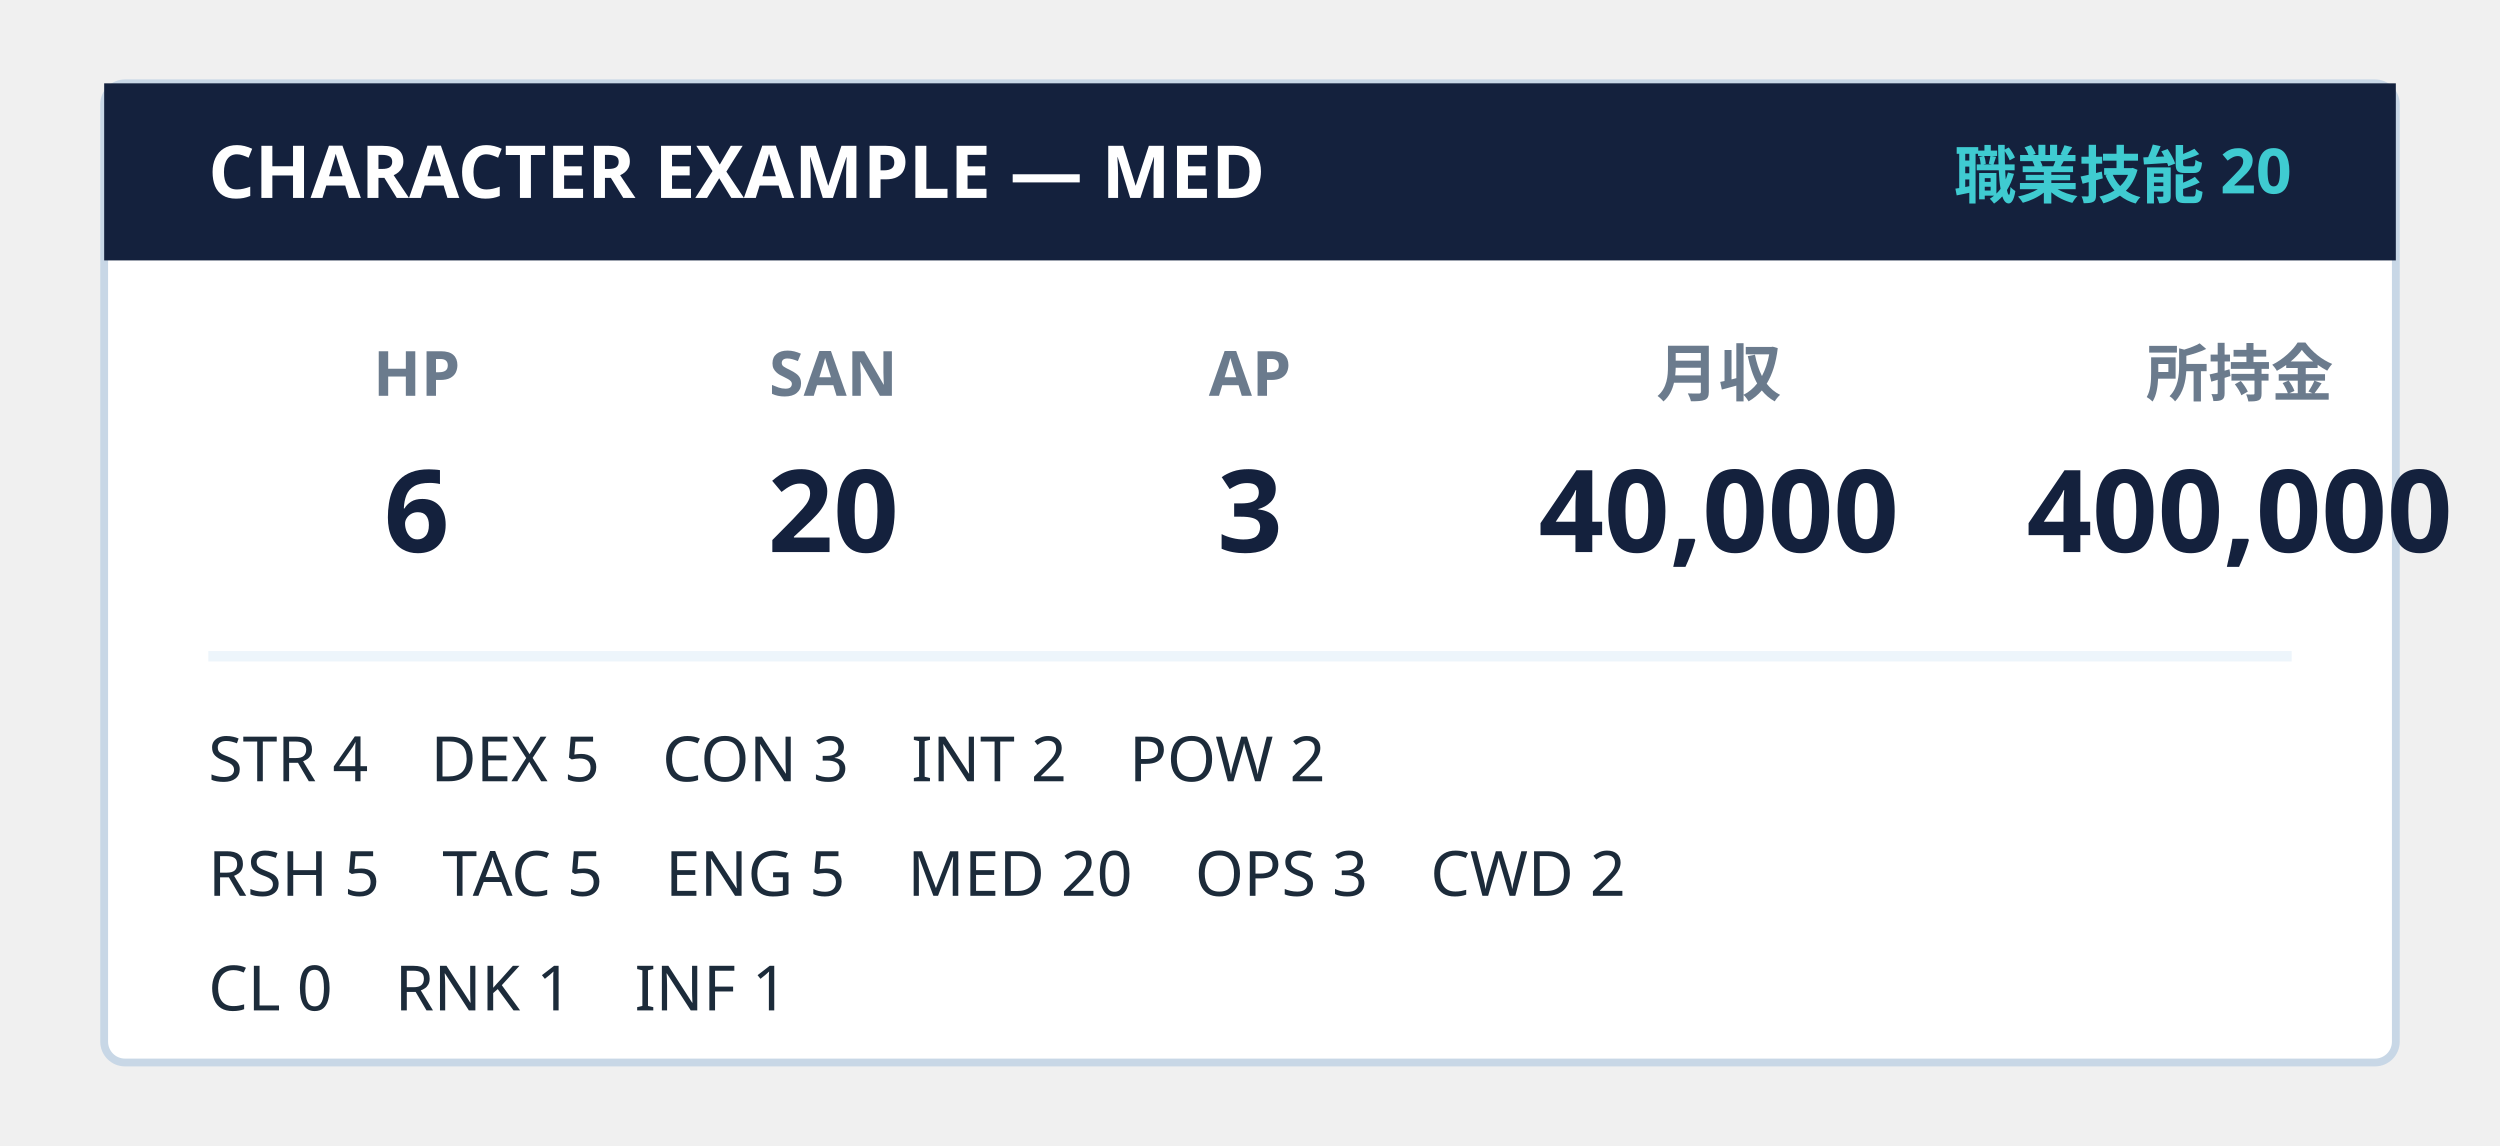
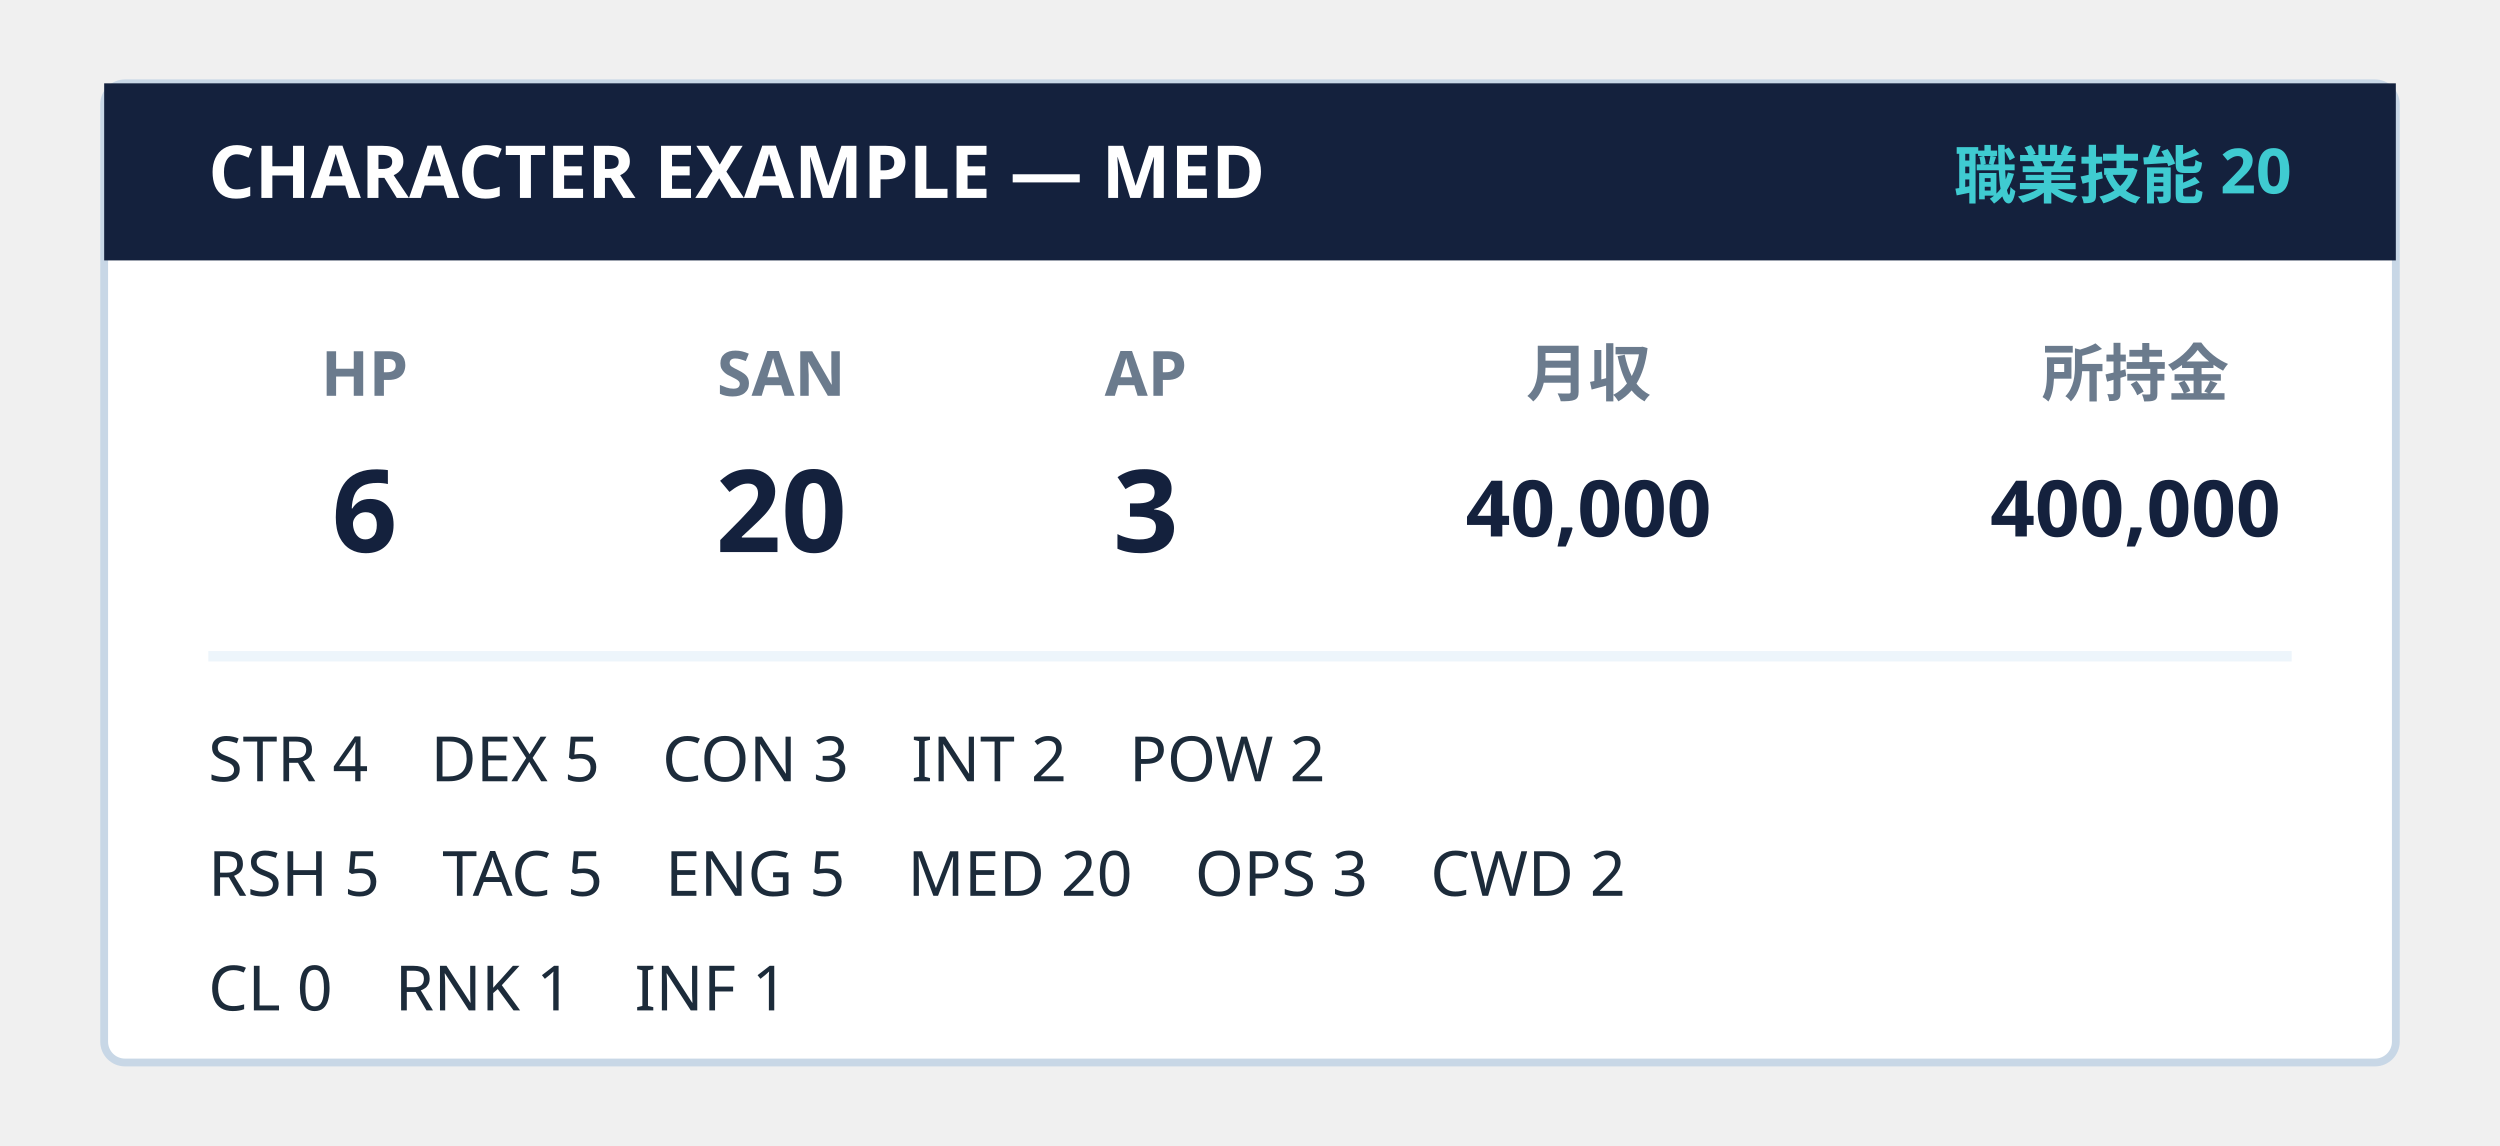
<svg xmlns="http://www.w3.org/2000/svg" viewBox="0 0 480 220" font-family="'Noto Sans JP','Yu Gothic',sans-serif">
  <rect x="20" y="16" width="440" height="188" rx="4" fill="#ffffff" stroke="#c8d7e6" stroke-width="1.5" />
  <rect x="20" y="16" width="440" height="34" fill="#14213d" />
  <text x="40" y="38" font-size="14" font-weight="700" fill="#fff">CHARACTER EXAMPLE — MED</text>
  <text x="440" y="38" font-size="12" font-weight="700" fill="#3fcbd1" text-anchor="end">職業技能 20</text>
  <g font-size="12" font-weight="700" fill="#6b7b8d" text-anchor="middle">
-     <text x="80" y="76">HP</text>
-     <text x="160" y="76">SAN</text>
-     <text x="240" y="76">AP</text>
-     <text x="330" y="76">月収</text>
-     <text x="430" y="76">所持金</text>
+     <text x="70" y="76">HP</text>
+     <text x="150" y="76">SAN</text>
+     <text x="220" y="76">AP</text>
+     <text x="305" y="76">月収</text>
+     <text x="410" y="76">所持金</text>
  </g>
  <g font-size="22" font-weight="800" fill="#14213d" text-anchor="middle">
-     <text x="80" y="106">6</text>
-     <text x="160" y="106">20</text>
-     <text x="240" y="106">3</text>
-     <text x="330" y="106">40,000</text>
-     <text x="430" y="106">400,000</text>
+     <text x="70" y="106">6</text>
+     <text x="150" y="106">20</text>
+     <text x="220" y="106">3</text>
+   </g>
+   <g font-size="15" font-weight="800" fill="#14213d" text-anchor="middle">
+     <text x="305" y="103">40,000</text>
+     <text x="410" y="103">400,000</text>
  </g>
  <line x1="40" y1="126" x2="440" y2="126" stroke="#edf5fb" stroke-width="2" />
  <g font-size="12" fill="#1c2b3a">
    <text x="40" y="150">STR 4　DEX 5　CON 3　INT 2　POW 2</text>
    <text x="40" y="172">RSH 5　TAC 5　ENG 5　MED 20　OPS 3　CWD 2</text>
    <text x="40" y="194">CL 0　RNK 1　INF 1</text>
  </g>
</svg>
